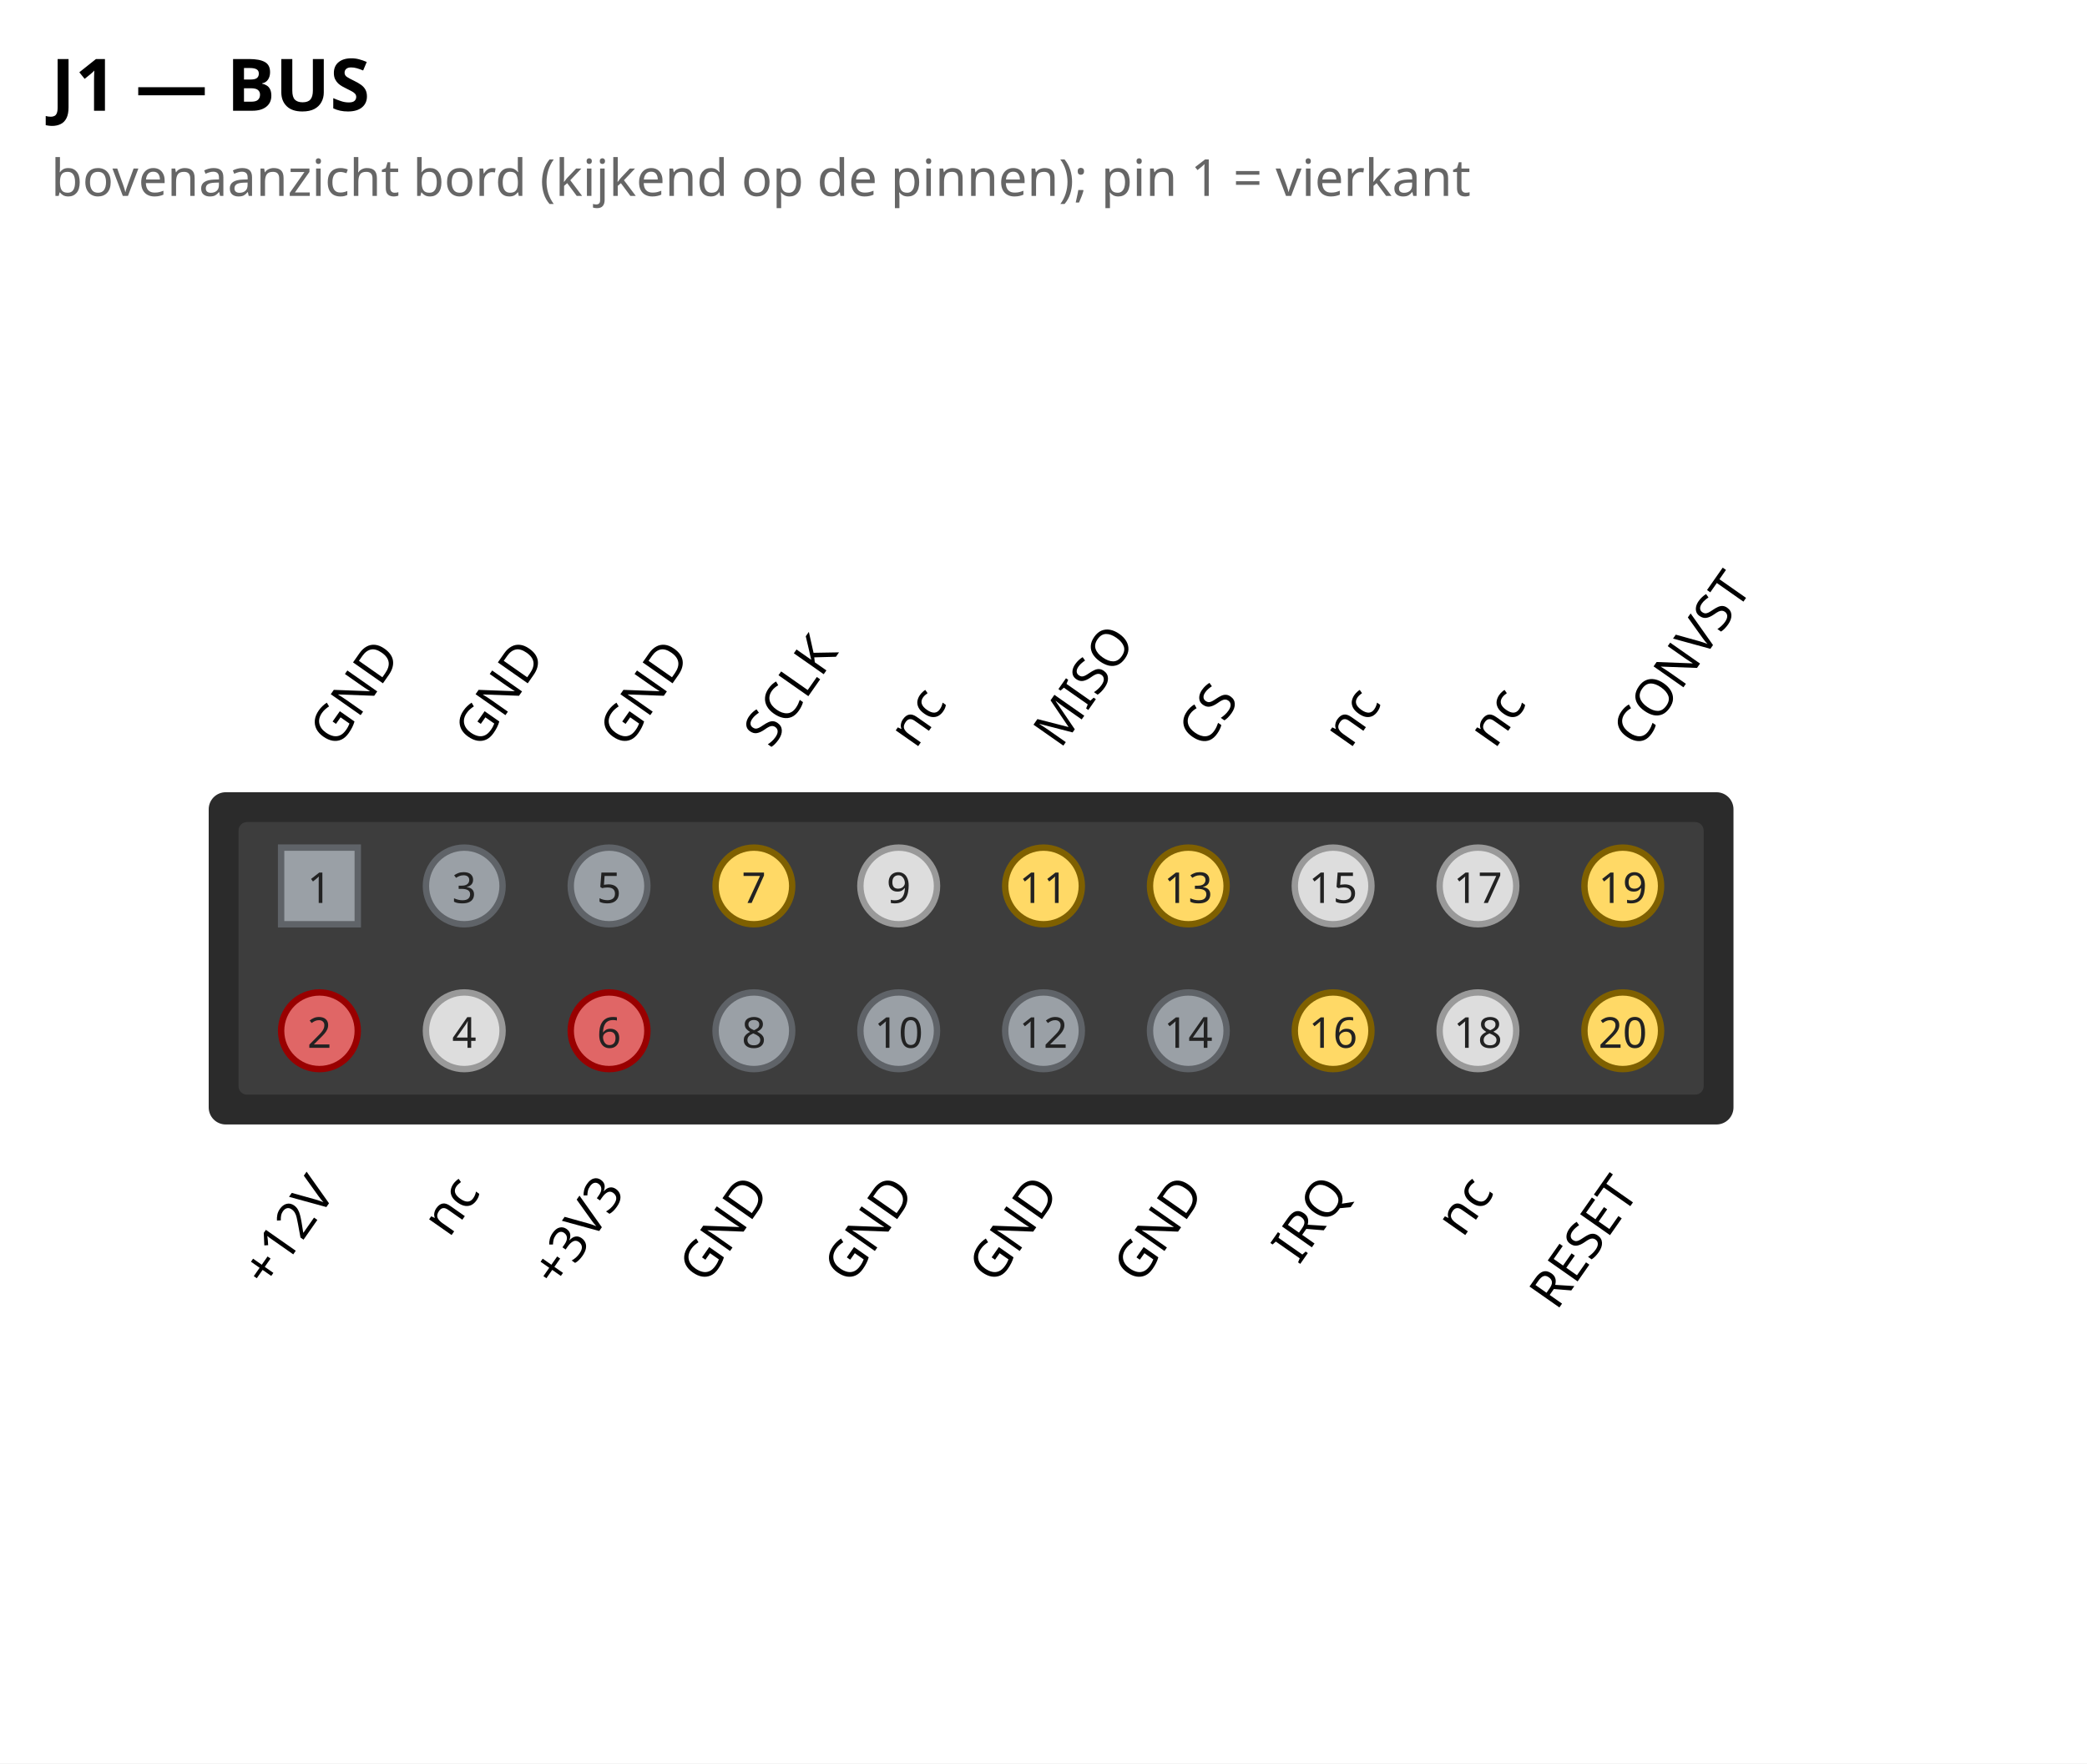
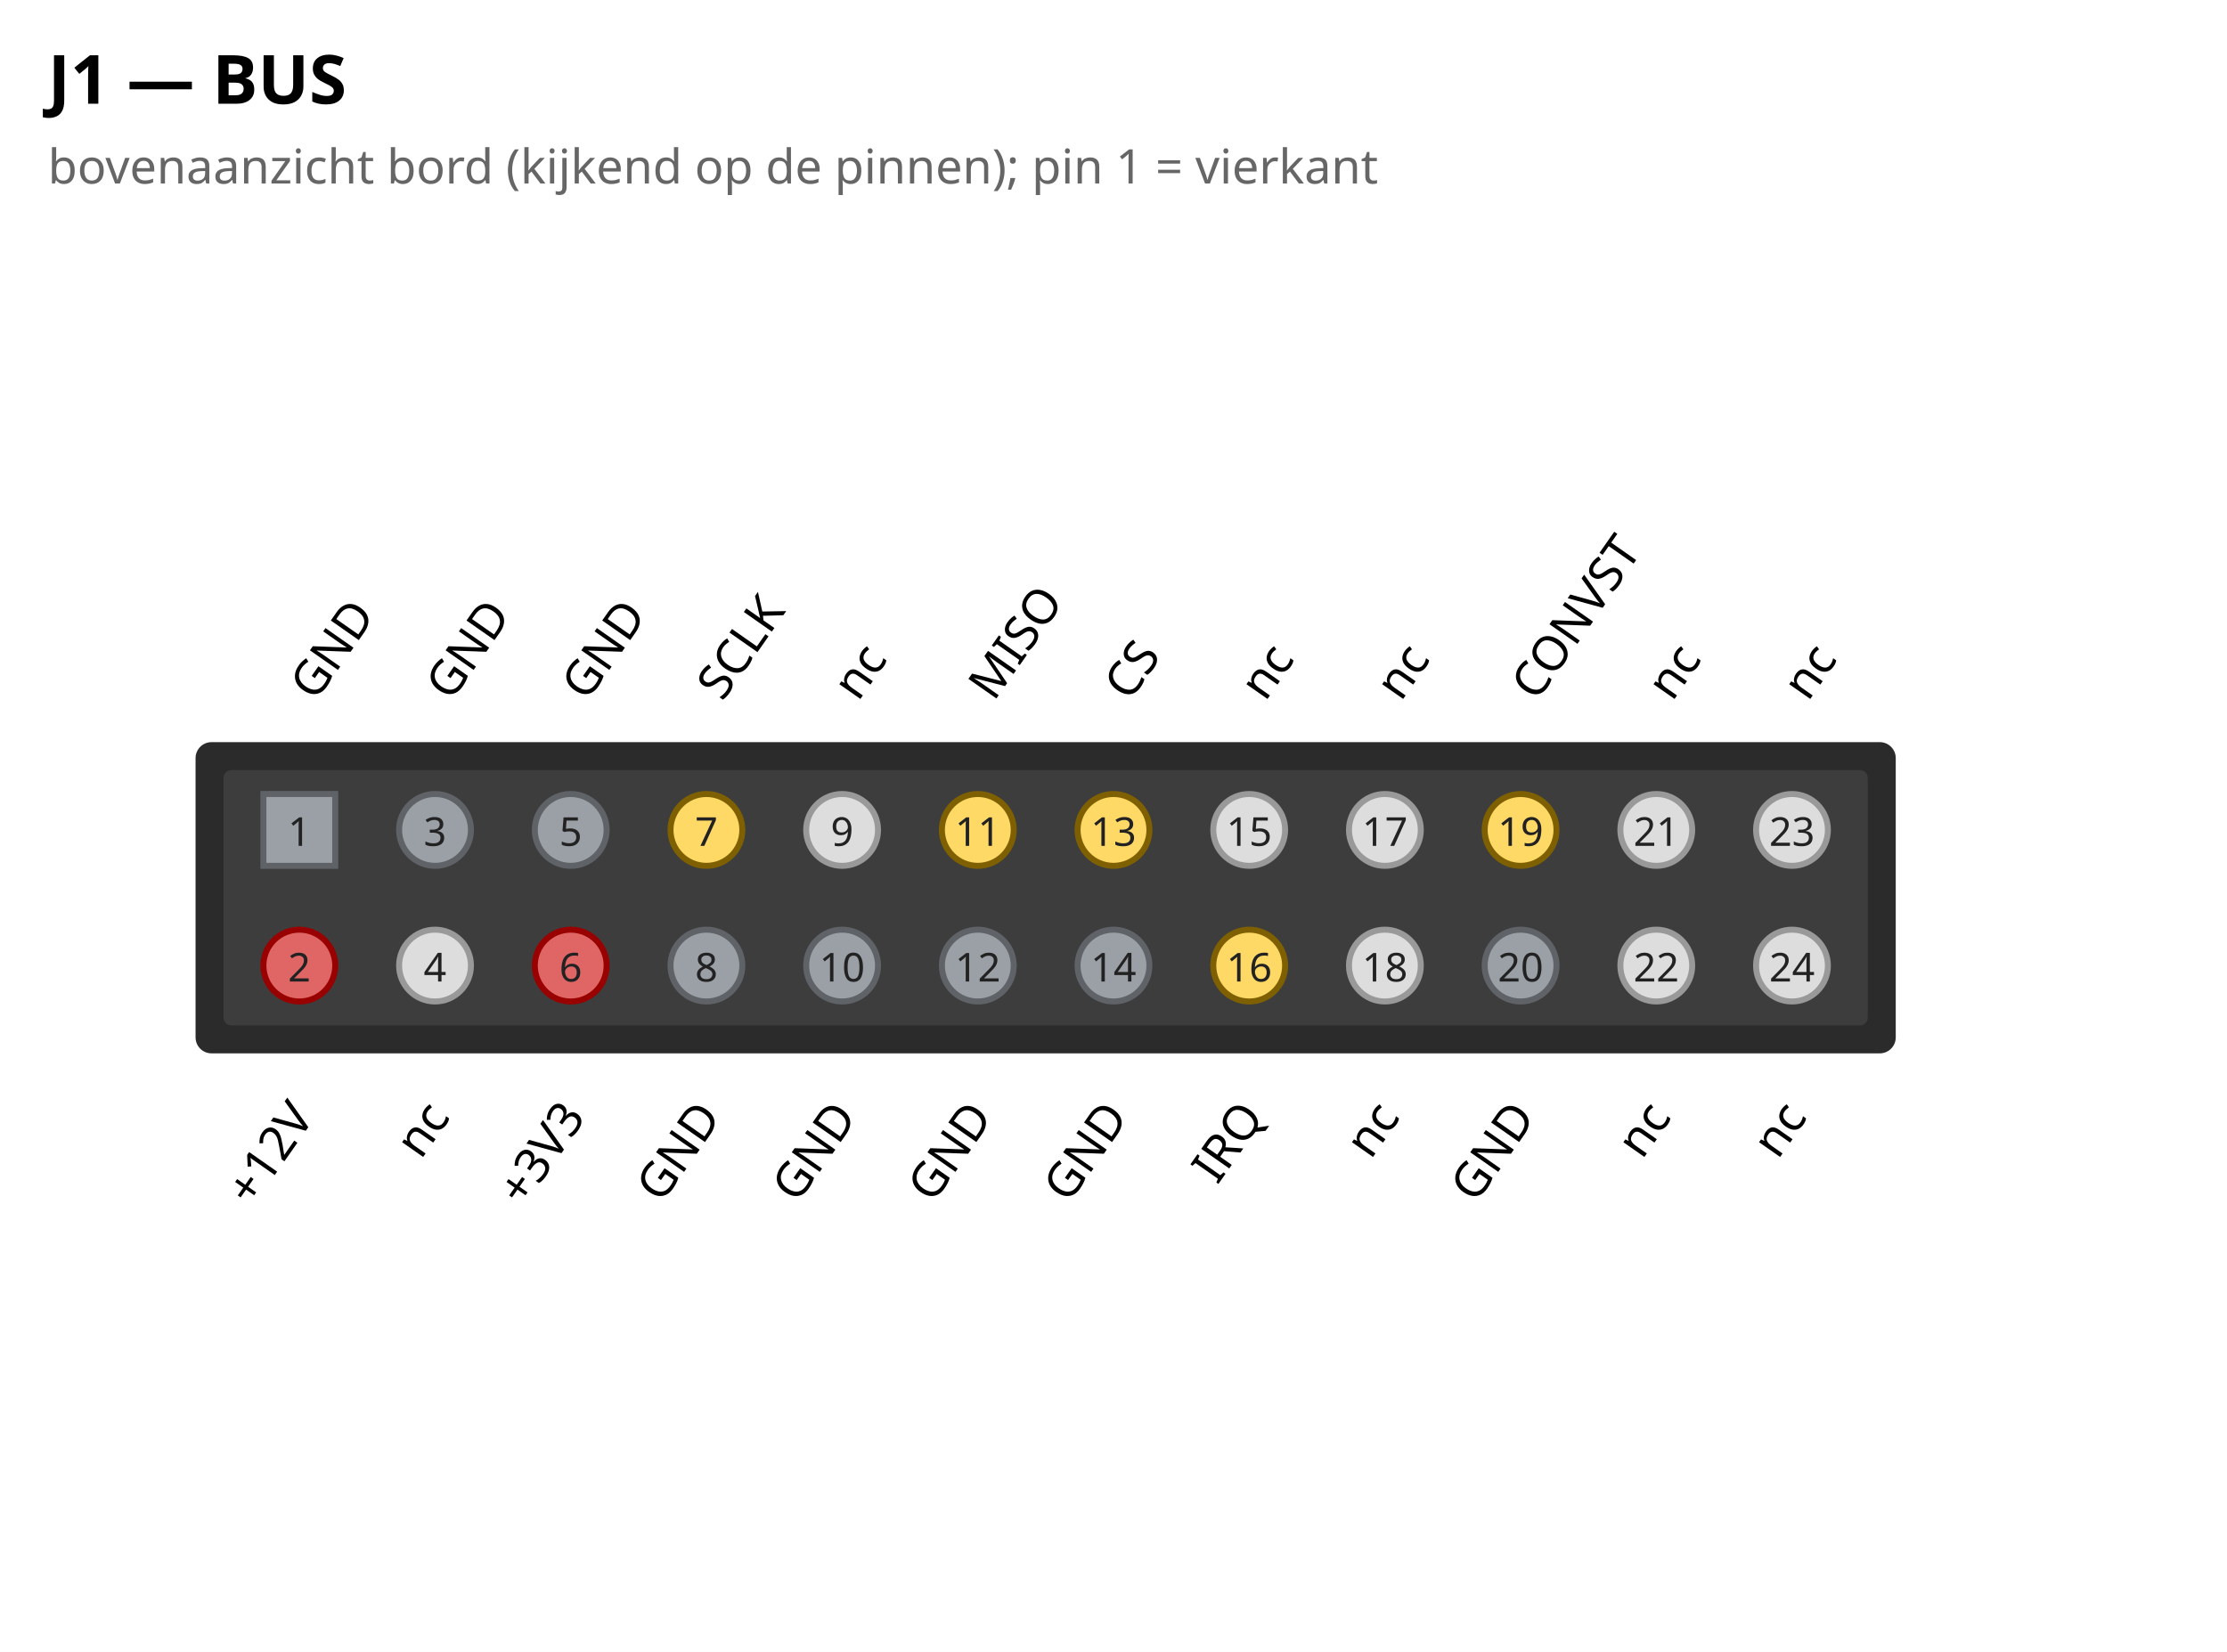
- <svg xmlns="http://www.w3.org/2000/svg" width="490" height="414" viewBox="0 0 490 414" font-family="sans-serif">
-   <rect width="490" height="414" fill="white" />
+ <svg xmlns="http://www.w3.org/2000/svg" width="558" height="414" viewBox="0 0 558 414" font-family="sans-serif">
+   <rect width="558" height="414" fill="white" />
  <text x="12" y="26" font-size="17" font-weight="bold">J1 — BUS</text>
  <text x="12" y="46" font-size="12" fill="#666">bovenaanzicht bord (kijkend op de pinnen); pin 1 = vierkant</text>
-   <rect x="49.0" y="186.0" width="358.0" height="78.0" rx="4" fill="#2b2b2b" />
-   <rect x="56.0" y="193.0" width="344.0" height="64.0" rx="2" fill="#3d3d3d" />
+   <rect x="49.0" y="186.0" width="426.0" height="78.0" rx="4" fill="#2b2b2b" />
+   <rect x="56.0" y="193.0" width="412.0" height="64.0" rx="2" fill="#3d3d3d" />
  <rect x="66.0" y="199.0" width="18" height="18" fill="#9aa0a6" stroke="#5f6368" stroke-width="1.5" />
  <text x="75.0" y="212.0" font-size="10" text-anchor="middle" fill="#222">1</text>
  <text x="79.0" y="176.0" font-size="12" transform="rotate(-55 79.0 176.0)">GND</text>
  <circle cx="75.0" cy="242.0" r="9" fill="#e06666" stroke="#990000" stroke-width="1.5" />
  <text x="75.0" y="246.0" font-size="10" text-anchor="middle" fill="#222">2</text>
  <text x="79.0" y="280.0" font-size="12" text-anchor="end" transform="rotate(-55 79.0 280.0)">+12V</text>
  <circle cx="109.0" cy="208.0" r="9" fill="#9aa0a6" stroke="#5f6368" stroke-width="1.5" />
  <text x="109.0" y="212.0" font-size="10" text-anchor="middle" fill="#222">3</text>
  <text x="113.0" y="176.0" font-size="12" transform="rotate(-55 113.0 176.0)">GND</text>
  <circle cx="109.0" cy="242.0" r="9" fill="#ddd" stroke="#999" stroke-width="1.5" />
  <text x="109.0" y="246.0" font-size="10" text-anchor="middle" fill="#222">4</text>
  <text x="113.0" y="280.0" font-size="12" text-anchor="end" transform="rotate(-55 113.0 280.0)">nc</text>
  <circle cx="143.0" cy="208.0" r="9" fill="#9aa0a6" stroke="#5f6368" stroke-width="1.5" />
  <text x="143.0" y="212.0" font-size="10" text-anchor="middle" fill="#222">5</text>
  <text x="147.0" y="176.0" font-size="12" transform="rotate(-55 147.0 176.0)">GND</text>
  <circle cx="143.0" cy="242.0" r="9" fill="#e06666" stroke="#990000" stroke-width="1.5" />
  <text x="143.0" y="246.0" font-size="10" text-anchor="middle" fill="#222">6</text>
  <text x="147.0" y="280.0" font-size="12" text-anchor="end" transform="rotate(-55 147.0 280.0)">+3V3</text>
  <circle cx="177.0" cy="208.0" r="9" fill="#ffd966" stroke="#7f6000" stroke-width="1.5" />
  <text x="177.0" y="212.0" font-size="10" text-anchor="middle" fill="#222">7</text>
  <text x="181.0" y="176.0" font-size="12" transform="rotate(-55 181.0 176.0)">SCLK</text>
  <circle cx="177.0" cy="242.0" r="9" fill="#9aa0a6" stroke="#5f6368" stroke-width="1.5" />
  <text x="177.0" y="246.0" font-size="10" text-anchor="middle" fill="#222">8</text>
  <text x="181.0" y="280.0" font-size="12" text-anchor="end" transform="rotate(-55 181.0 280.0)">GND</text>
  <circle cx="211.0" cy="208.0" r="9" fill="#ddd" stroke="#999" stroke-width="1.5" />
  <text x="211.0" y="212.0" font-size="10" text-anchor="middle" fill="#222">9</text>
  <text x="215.0" y="176.0" font-size="12" transform="rotate(-55 215.0 176.0)">nc</text>
  <circle cx="211.0" cy="242.0" r="9" fill="#9aa0a6" stroke="#5f6368" stroke-width="1.5" />
  <text x="211.0" y="246.0" font-size="10" text-anchor="middle" fill="#222">10</text>
  <text x="215.0" y="280.0" font-size="12" text-anchor="end" transform="rotate(-55 215.0 280.0)">GND</text>
  <circle cx="245.0" cy="208.0" r="9" fill="#ffd966" stroke="#7f6000" stroke-width="1.5" />
  <text x="245.0" y="212.0" font-size="10" text-anchor="middle" fill="#222">11</text>
  <text x="249.0" y="176.0" font-size="12" transform="rotate(-55 249.0 176.0)">MISO</text>
  <circle cx="245.0" cy="242.0" r="9" fill="#9aa0a6" stroke="#5f6368" stroke-width="1.5" />
  <text x="245.0" y="246.0" font-size="10" text-anchor="middle" fill="#222">12</text>
  <text x="249.0" y="280.0" font-size="12" text-anchor="end" transform="rotate(-55 249.0 280.0)">GND</text>
  <circle cx="279.0" cy="208.0" r="9" fill="#ffd966" stroke="#7f6000" stroke-width="1.5" />
  <text x="279.0" y="212.0" font-size="10" text-anchor="middle" fill="#222">13</text>
  <text x="283.0" y="176.0" font-size="12" transform="rotate(-55 283.0 176.0)">CS</text>
  <circle cx="279.0" cy="242.0" r="9" fill="#9aa0a6" stroke="#5f6368" stroke-width="1.5" />
  <text x="279.0" y="246.0" font-size="10" text-anchor="middle" fill="#222">14</text>
  <text x="283.0" y="280.0" font-size="12" text-anchor="end" transform="rotate(-55 283.0 280.0)">GND</text>
  <circle cx="313.0" cy="208.0" r="9" fill="#ddd" stroke="#999" stroke-width="1.5" />
  <text x="313.0" y="212.0" font-size="10" text-anchor="middle" fill="#222">15</text>
  <text x="317.0" y="176.0" font-size="12" transform="rotate(-55 317.0 176.0)">nc</text>
  <circle cx="313.0" cy="242.0" r="9" fill="#ffd966" stroke="#7f6000" stroke-width="1.5" />
  <text x="313.0" y="246.0" font-size="10" text-anchor="middle" fill="#222">16</text>
  <text x="317.0" y="280.0" font-size="12" text-anchor="end" transform="rotate(-55 317.0 280.0)">IRQ</text>
  <circle cx="347.0" cy="208.0" r="9" fill="#ddd" stroke="#999" stroke-width="1.5" />
  <text x="347.0" y="212.0" font-size="10" text-anchor="middle" fill="#222">17</text>
  <text x="351.0" y="176.0" font-size="12" transform="rotate(-55 351.0 176.0)">nc</text>
  <circle cx="347.0" cy="242.0" r="9" fill="#ddd" stroke="#999" stroke-width="1.5" />
  <text x="347.0" y="246.0" font-size="10" text-anchor="middle" fill="#222">18</text>
  <text x="351.0" y="280.0" font-size="12" text-anchor="end" transform="rotate(-55 351.0 280.0)">nc</text>
  <circle cx="381.0" cy="208.0" r="9" fill="#ffd966" stroke="#7f6000" stroke-width="1.5" />
  <text x="381.0" y="212.0" font-size="10" text-anchor="middle" fill="#222">19</text>
  <text x="385.0" y="176.0" font-size="12" transform="rotate(-55 385.0 176.0)">CONVST</text>
-   <circle cx="381.0" cy="242.0" r="9" fill="#ffd966" stroke="#7f6000" stroke-width="1.5" />
+   <circle cx="381.0" cy="242.0" r="9" fill="#9aa0a6" stroke="#5f6368" stroke-width="1.5" />
  <text x="381.0" y="246.0" font-size="10" text-anchor="middle" fill="#222">20</text>
-   <text x="385.0" y="280.0" font-size="12" text-anchor="end" transform="rotate(-55 385.0 280.0)">RESET</text>
+   <text x="385.0" y="280.0" font-size="12" text-anchor="end" transform="rotate(-55 385.0 280.0)">GND</text>
+   <circle cx="415.0" cy="208.0" r="9" fill="#ddd" stroke="#999" stroke-width="1.5" />
+   <text x="415.0" y="212.0" font-size="10" text-anchor="middle" fill="#222">21</text>
+   <text x="419.0" y="176.0" font-size="12" transform="rotate(-55 419.0 176.0)">nc</text>
+   <circle cx="415.0" cy="242.0" r="9" fill="#ddd" stroke="#999" stroke-width="1.5" />
+   <text x="415.0" y="246.0" font-size="10" text-anchor="middle" fill="#222">22</text>
+   <text x="419.0" y="280.0" font-size="12" text-anchor="end" transform="rotate(-55 419.0 280.0)">nc</text>
+   <circle cx="449.0" cy="208.0" r="9" fill="#ddd" stroke="#999" stroke-width="1.5" />
+   <text x="449.0" y="212.0" font-size="10" text-anchor="middle" fill="#222">23</text>
+   <text x="453.0" y="176.0" font-size="12" transform="rotate(-55 453.0 176.0)">nc</text>
+   <circle cx="449.0" cy="242.0" r="9" fill="#ddd" stroke="#999" stroke-width="1.5" />
+   <text x="449.0" y="246.0" font-size="10" text-anchor="middle" fill="#222">24</text>
+   <text x="453.0" y="280.0" font-size="12" text-anchor="end" transform="rotate(-55 453.0 280.0)">nc</text>
</svg>
